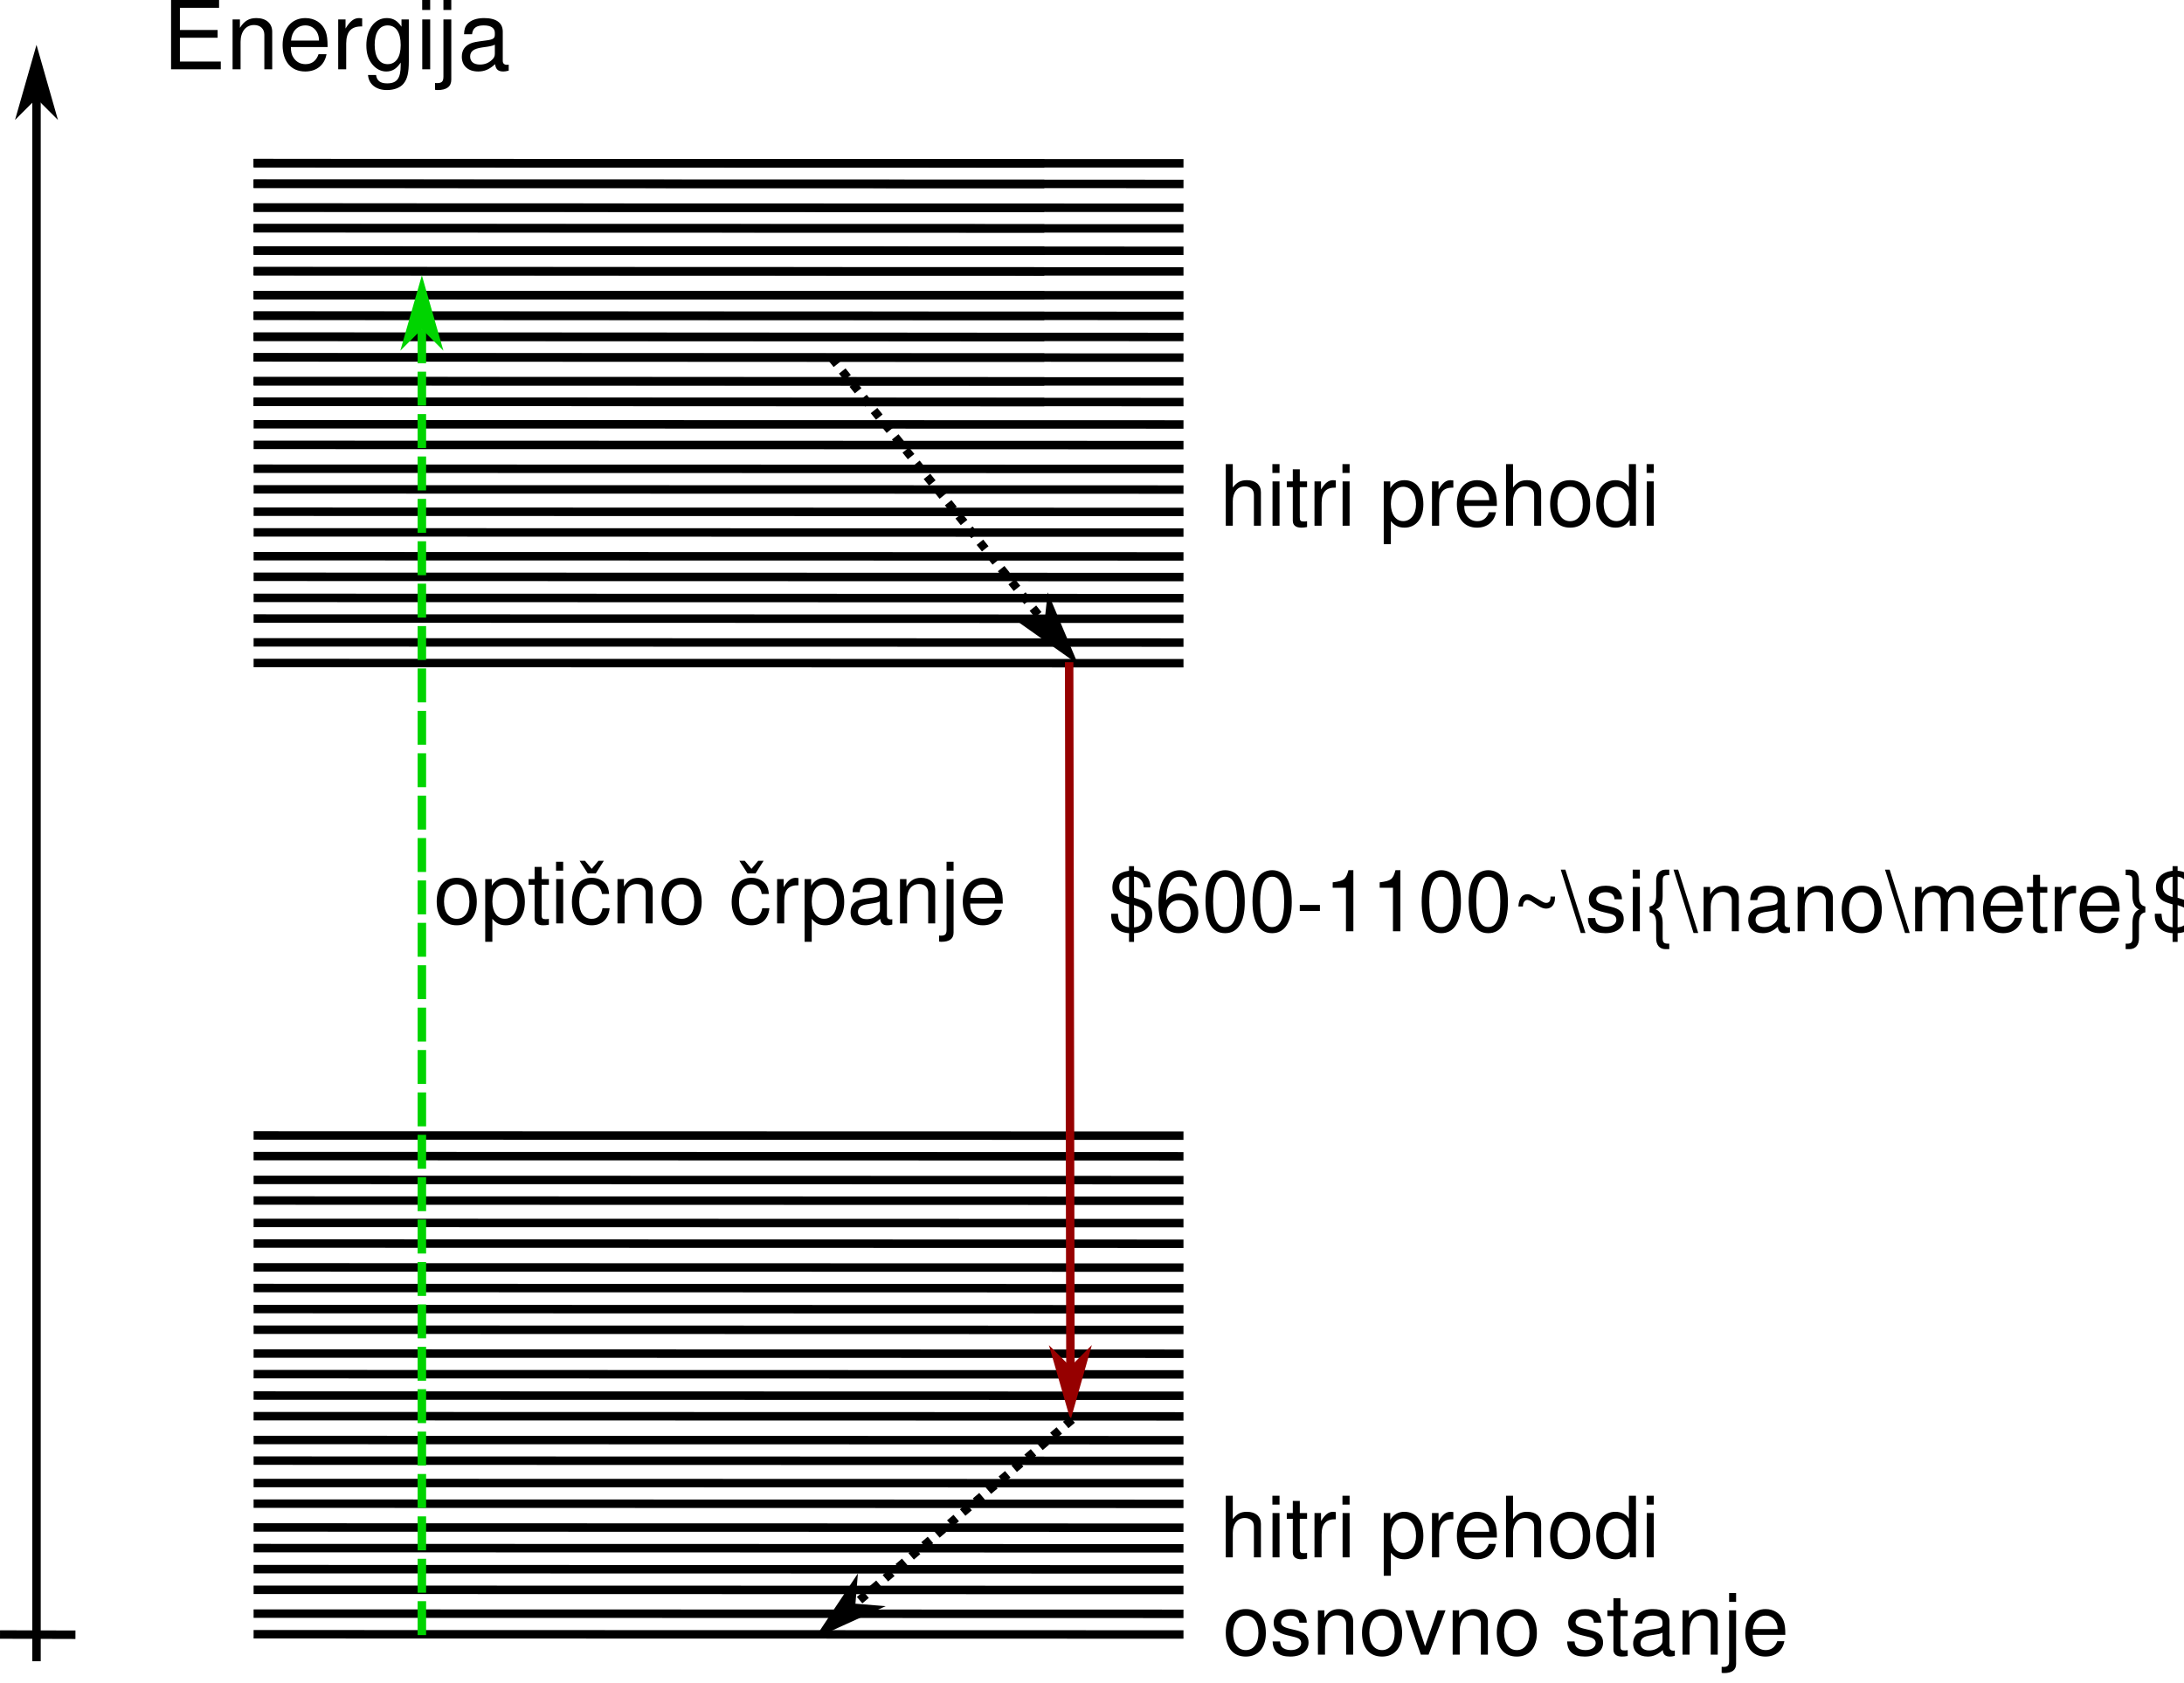
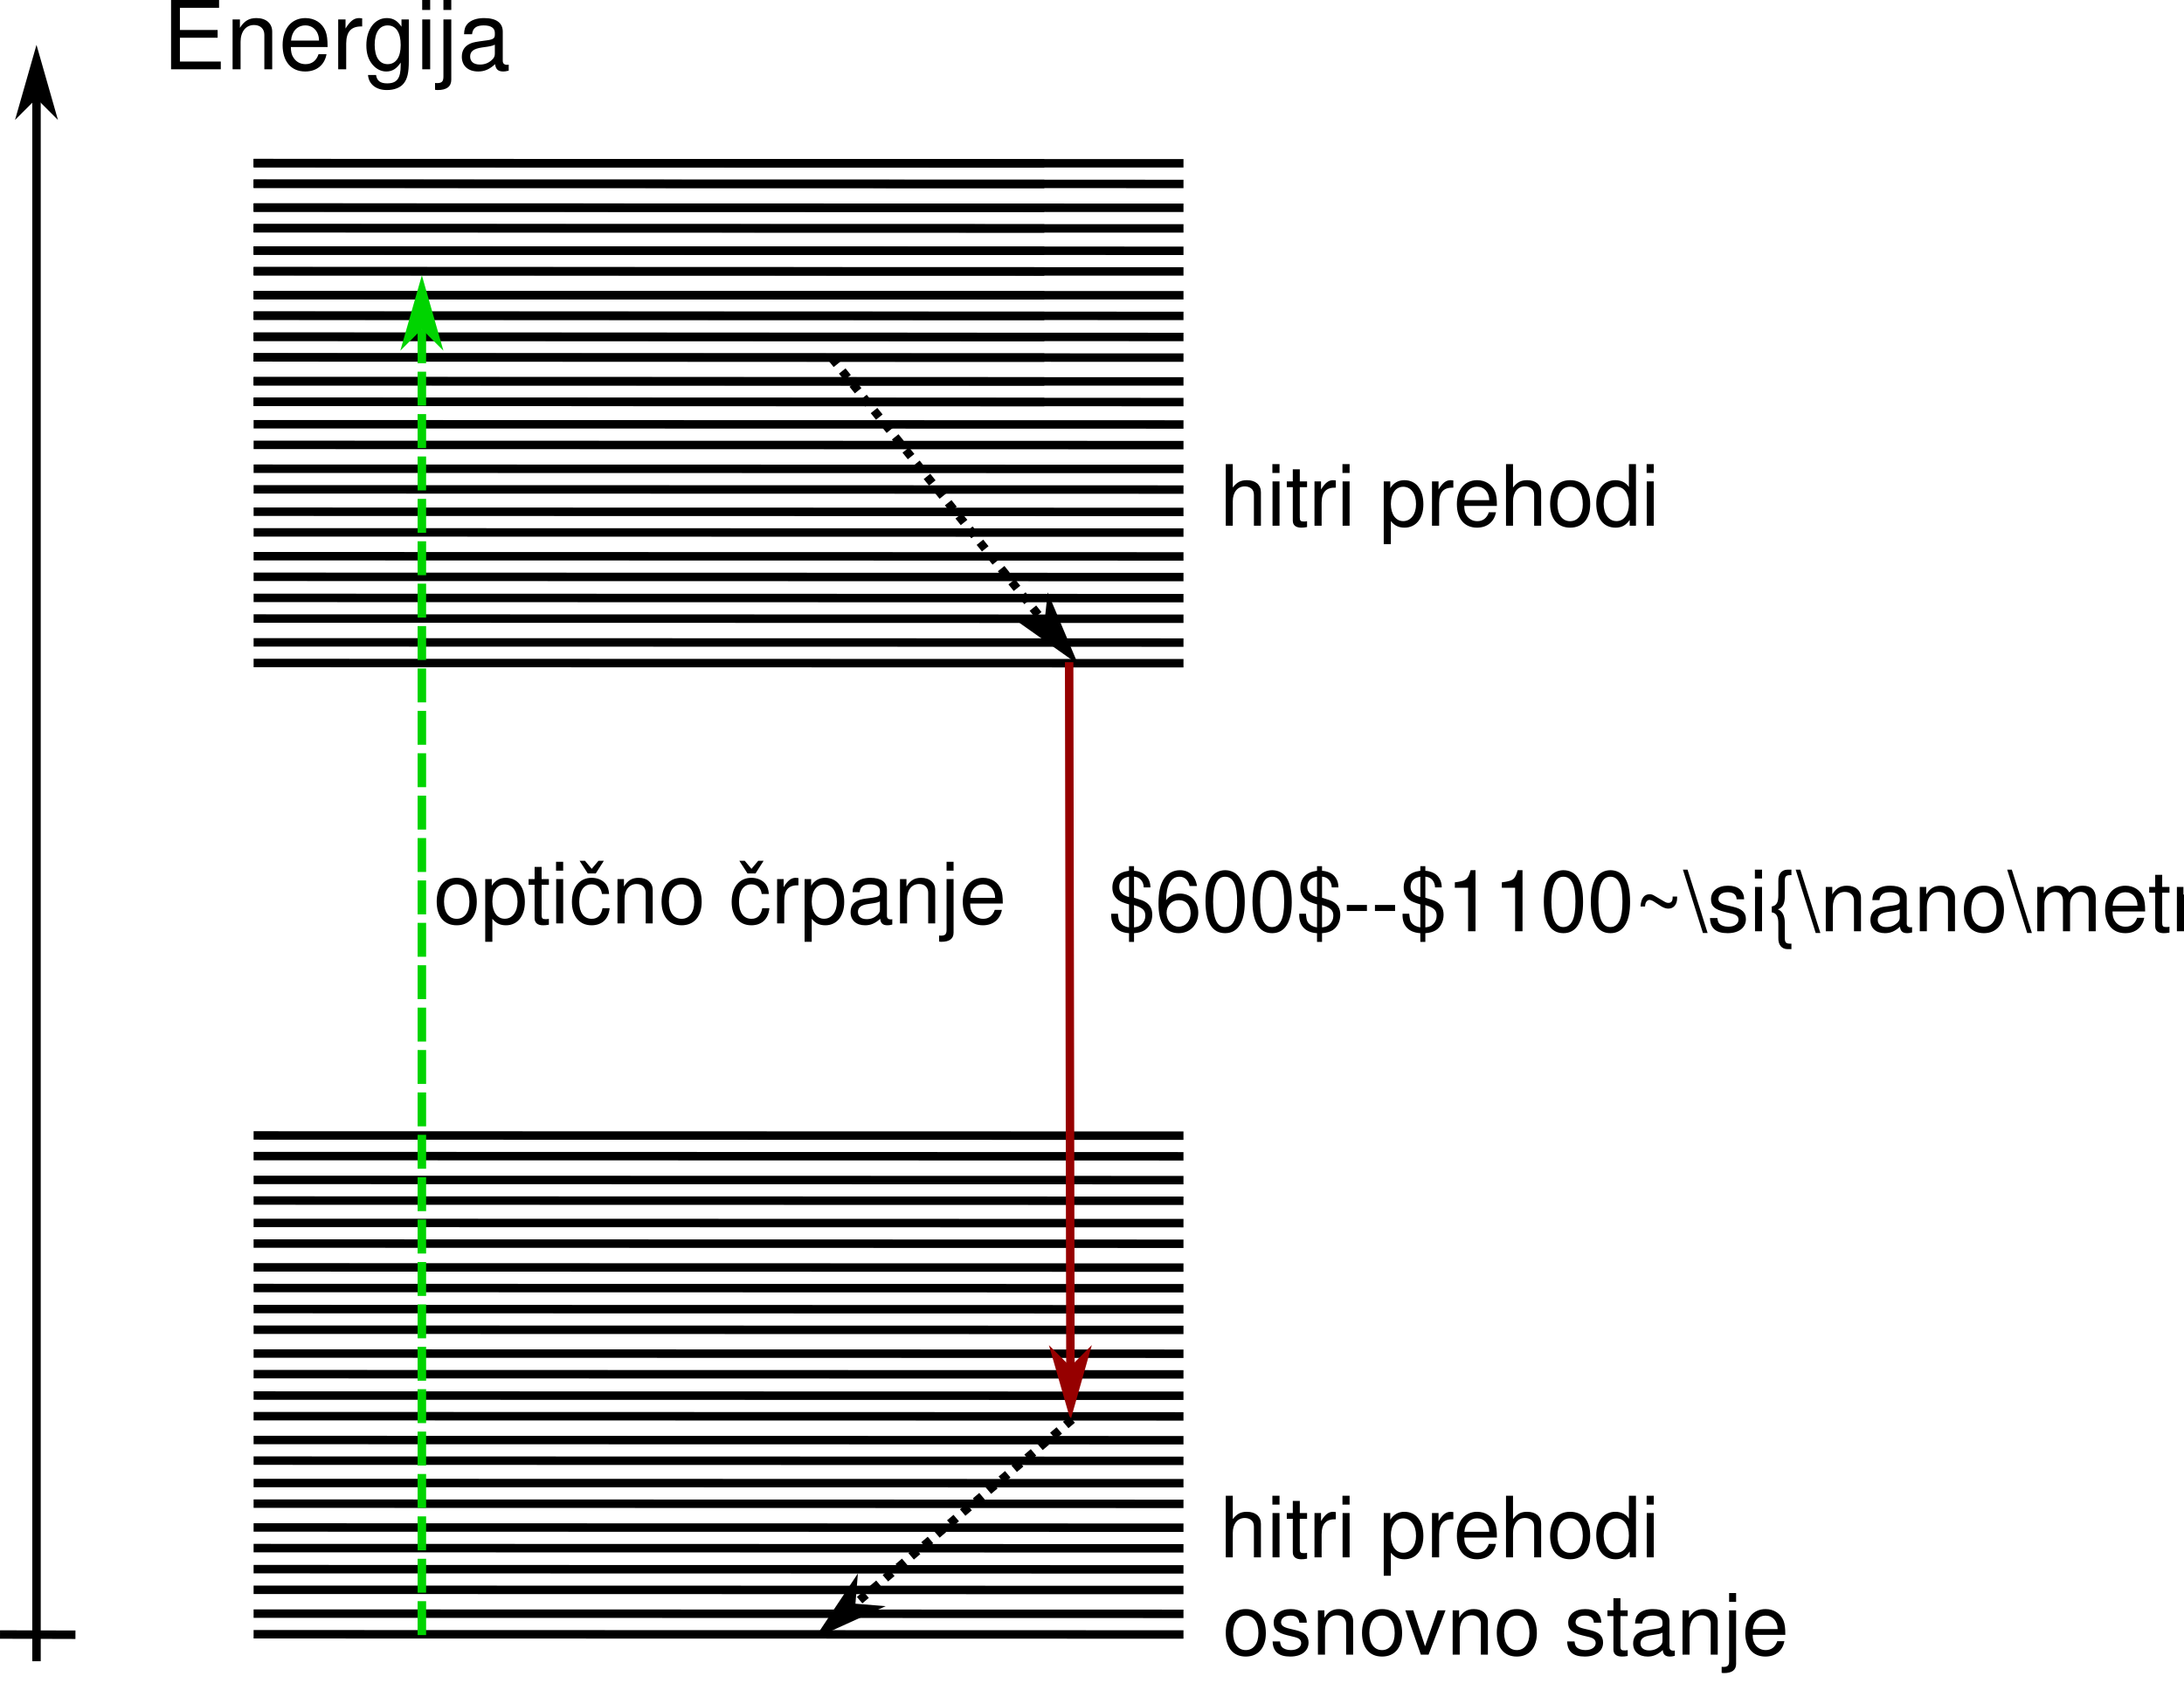
<svg xmlns="http://www.w3.org/2000/svg" width="145.827mm" height="112.351mm" viewBox="0 0 516.711 398.095" id="svg3464" version="1.1">
  <defs id="defs3466">
    <marker orient="auto" refY="0" refX="0" id="Arrow1Mend-0-2-6" style="overflow:visible">
      <path id="path4180-2-2-1" d="M 0,0 5,-5 -12.5,0 5,5 0,0 Z" style="fill:#550000;fill-opacity:1;fill-rule:evenodd;stroke:#550000;stroke-width:1pt;stroke-opacity:1" transform="matrix(-0.4,0,0,-0.4,-4,0)" />
    </marker>
    <marker orient="auto" refY="0" refX="0" id="Arrow1Mend-0-2-6-9" style="overflow:visible">
      <path id="path4180-2-2-1-3" d="M 0,0 5,-5 -12.5,0 5,5 0,0 Z" style="fill:#23f600;fill-opacity:1;fill-rule:evenodd;stroke:#23f600;stroke-width:1pt;stroke-opacity:1" transform="matrix(-0.4,0,0,-0.4,-4,0)" />
    </marker>
    <marker orient="auto" refY="0" refX="0" id="Arrow1Mend-0-2-6-9-9" style="overflow:visible">
      <path id="path4180-2-2-1-3-4" d="M 0,0 5,-5 -12.5,0 5,5 0,0 Z" style="fill:#960000;fill-opacity:1;fill-rule:evenodd;stroke:#960000;stroke-width:1pt;stroke-opacity:1" transform="matrix(-0.4,0,0,-0.4,-4,0)" />
    </marker>
    <marker orient="auto" refY="0" refX="0" id="Arrow1Mend-0-2-6-9-9-0" style="overflow:visible">
      <path id="path4180-2-2-1-3-4-3" d="M 0,0 5,-5 -12.5,0 5,5 0,0 Z" style="fill:#000000;fill-opacity:1;fill-rule:evenodd;stroke:#000000;stroke-width:1pt;stroke-opacity:1" transform="matrix(-0.4,0,0,-0.4,-4,0)" />
    </marker>
    <marker orient="auto" refY="0" refX="0" id="Arrow1Mend-0-2-8" style="overflow:visible">
      <path id="path4180-2-2-4" d="M 0,0 5,-5 -12.5,0 5,5 0,0 Z" style="fill:#000000;fill-opacity:1;fill-rule:evenodd;stroke:#000000;stroke-width:1pt;stroke-opacity:1" transform="matrix(-0.4,0,0,-0.4,-4,0)" />
    </marker>
    <marker orient="auto" refY="0" refX="0" id="Arrow1Mend-0-2-9" style="overflow:visible">
      <path id="path4180-2-2-7" d="M 0,0 5,-5 -12.5,0 5,5 0,0 Z" style="fill:#000000;fill-opacity:1;fill-rule:evenodd;stroke:#000000;stroke-width:1pt;stroke-opacity:1" transform="matrix(-0.4,0,0,-0.4,-4,0)" />
    </marker>
    <marker orient="auto" refY="0" refX="0" id="Arrow1Mend-0-2" style="overflow:visible">
      <path id="path4180-2-2" d="M 0,0 5,-5 -12.5,0 5,5 0,0 Z" style="fill:#000000;fill-opacity:1;fill-rule:evenodd;stroke:#000000;stroke-width:1pt;stroke-opacity:1" transform="matrix(-0.4,0,0,-0.4,-4,0)" />
    </marker>
    <marker orient="auto" refY="0" refX="0" id="Arrow1Mend-0" style="overflow:visible">
      <path id="path4180-2" d="M 0,0 5,-5 -12.5,0 5,5 0,0 Z" style="fill:#000000;fill-opacity:1;fill-rule:evenodd;stroke:#000000;stroke-width:1pt;stroke-opacity:1" transform="matrix(-0.4,0,0,-0.4,-4,0)" />
    </marker>
    <marker orient="auto" refY="0" refX="0" id="Arrow1Mend-0-7" style="overflow:visible">
      <path id="path4180-2-5" d="M 0,0 5,-5 -12.5,0 5,5 0,0 Z" style="fill:#000000;fill-opacity:1;fill-rule:evenodd;stroke:#000000;stroke-width:1pt;stroke-opacity:1" transform="matrix(-0.4,0,0,-0.4,-4,0)" />
    </marker>
    <marker orient="auto" refY="0" refX="0" id="Arrow1Mend" style="overflow:visible">
      <path id="path4180" d="M 0,0 5,-5 -12.5,0 5,5 0,0 Z" style="fill:#000000;fill-opacity:1;fill-rule:evenodd;stroke:#000000;stroke-width:1pt;stroke-opacity:1" transform="matrix(-0.4,0,0,-0.4,-4,0)" />
    </marker>
    <marker orient="auto" refY="0" refX="0" id="Arrow1Mend-0-6" style="overflow:visible">
      <path id="path4180-2-7" d="M 0,0 5,-5 -12.5,0 5,5 0,0 Z" style="fill:#00d400;fill-opacity:1;fill-rule:evenodd;stroke:#00d400;stroke-width:1pt;stroke-opacity:1" transform="matrix(-0.4,0,0,-0.4,-4,0)" />
    </marker>
    <marker orient="auto" refY="0" refX="0" id="Arrow1Mend-0-6-5" style="overflow:visible">
      <path id="path4180-2-7-3" d="M 0,0 5,-5 -12.5,0 5,5 0,0 Z" style="fill:#000000;fill-opacity:1;fill-rule:evenodd;stroke:#000000;stroke-width:1pt;stroke-opacity:1" transform="matrix(-0.4,0,0,-0.4,-4,0)" />
    </marker>
    <marker orient="auto" refY="0" refX="0" id="Arrow1Mend-0-6-56" style="overflow:visible">
      <path id="path4180-2-7-2" d="M 0,0 5,-5 -12.5,0 5,5 0,0 Z" style="fill:#000000;fill-opacity:1;fill-rule:evenodd;stroke:#000000;stroke-width:1pt;stroke-opacity:1" transform="matrix(-0.4,0,0,-0.4,-4,0)" />
    </marker>
    <marker orient="auto" refY="0" refX="0" id="Arrow1Mend-0-2-8-1" style="overflow:visible">
      <path id="path4180-2-2-4-2" d="M 0,0 5,-5 -12.5,0 5,5 0,0 Z" style="fill:#000000;fill-opacity:1;fill-rule:evenodd;stroke:#000000;stroke-width:1pt;stroke-opacity:1" transform="matrix(-0.4,0,0,-0.4,-4,0)" />
    </marker>
    <marker orient="auto" refY="0" refX="0" id="Arrow1Mend-0-2-8-1-6" style="overflow:visible">
      <path id="path4180-2-2-4-2-2" d="M 0,0 5,-5 -12.5,0 5,5 0,0 Z" style="fill:#000000;fill-opacity:1;fill-rule:evenodd;stroke:#000000;stroke-width:1pt;stroke-opacity:1" transform="matrix(-0.4,0,0,-0.4,-4,0)" />
    </marker>
  </defs>
  <g id="layer1" transform="translate(-124.5515,-164.1095)">
    <path style="fill:none;fill-rule:evenodd;stroke:#000000;stroke-width:2;stroke-linecap:butt;stroke-linejoin:miter;stroke-miterlimit:4;stroke-dasharray:none;stroke-opacity:1;marker-end:url(#Arrow1Mend)" d="m 133.186,557.239 0,-378.577" id="path4165" />
    <path style="fill:none;fill-rule:evenodd;stroke:#000000;stroke-width:2;stroke-linecap:butt;stroke-linejoin:miter;stroke-miterlimit:4;stroke-dasharray:none;stroke-opacity:1" d="m 124.555,550.916 17.845,0.053" id="path3333-7" />
    <g id="g3825" transform="matrix(1.175984,0,0,0.9999732,-32.4809,0.01316265)" style="stroke:#000000;stroke-opacity:1">
      <g transform="translate(5e-6,257.6493)" id="g3538-9" style="stroke:#000000;stroke-opacity:1">
        <g id="g3494-3" transform="matrix(1.759673,0,0,0.999166,-143.3706,12.19385)" style="stroke:#000000;stroke-opacity:1">
          <path id="path3333-3-6-9-6" d="m 186.355,224.707 106.313,0.053" style="fill:none;fill-rule:evenodd;stroke:#000000;stroke-width:2;stroke-linecap:butt;stroke-linejoin:miter;stroke-miterlimit:4;stroke-dasharray:none;stroke-opacity:1" />
          <path id="path3333-3-6-9-2-06" d="m 186.355,229.593 106.313,0.053" style="fill:none;fill-rule:evenodd;stroke:#000000;stroke-width:2;stroke-linecap:butt;stroke-linejoin:miter;stroke-miterlimit:4;stroke-dasharray:none;stroke-opacity:1" />
          <path id="path3333-3-6-9-7-2" d="m 186.355,235.237 106.313,0.053" style="fill:none;fill-rule:evenodd;stroke:#000000;stroke-width:2;stroke-linecap:butt;stroke-linejoin:miter;stroke-miterlimit:4;stroke-dasharray:none;stroke-opacity:1" />
          <path id="path3333-3-6-9-2-0-6" d="m 186.355,240.123 106.313,0.053" style="fill:none;fill-rule:evenodd;stroke:#000000;stroke-width:2;stroke-linecap:butt;stroke-linejoin:miter;stroke-miterlimit:4;stroke-dasharray:none;stroke-opacity:1" />
        </g>
        <g id="g3494-6-1" transform="matrix(1.759673,0,0,0.999166,-143.3706,32.89288)" style="stroke:#000000;stroke-opacity:1">
          <path id="path3333-3-6-9-75-8" d="m 186.355,224.707 106.313,0.053" style="fill:none;fill-rule:evenodd;stroke:#000000;stroke-width:2;stroke-linecap:butt;stroke-linejoin:miter;stroke-miterlimit:4;stroke-dasharray:none;stroke-opacity:1" />
          <path id="path3333-3-6-9-2-3-7" d="m 186.355,229.593 106.313,0.053" style="fill:none;fill-rule:evenodd;stroke:#000000;stroke-width:2;stroke-linecap:butt;stroke-linejoin:miter;stroke-miterlimit:4;stroke-dasharray:none;stroke-opacity:1" />
          <path id="path3333-3-6-9-7-56-9" d="m 186.355,235.237 106.313,0.053" style="fill:none;fill-rule:evenodd;stroke:#000000;stroke-width:2;stroke-linecap:butt;stroke-linejoin:miter;stroke-miterlimit:4;stroke-dasharray:none;stroke-opacity:1" />
          <path id="path3333-3-6-9-2-0-2-2" d="m 186.355,240.123 106.313,0.053" style="fill:none;fill-rule:evenodd;stroke:#000000;stroke-width:2;stroke-linecap:butt;stroke-linejoin:miter;stroke-miterlimit:4;stroke-dasharray:none;stroke-opacity:1" />
        </g>
        <g id="g3494-6-9-0" transform="matrix(1.759673,0,0,0.999166,-143.3706,53.28112)" style="stroke:#000000;stroke-opacity:1">
          <path id="path3333-3-6-9-75-1-2" d="m 186.355,224.707 106.313,0.053" style="fill:none;fill-rule:evenodd;stroke:#000000;stroke-width:2;stroke-linecap:butt;stroke-linejoin:miter;stroke-miterlimit:4;stroke-dasharray:none;stroke-opacity:1" />
          <path id="path3333-3-6-9-2-3-2-3" d="m 186.355,229.593 106.313,0.053" style="fill:none;fill-rule:evenodd;stroke:#000000;stroke-width:2;stroke-linecap:butt;stroke-linejoin:miter;stroke-miterlimit:4;stroke-dasharray:none;stroke-opacity:1" />
          <path id="path3333-3-6-9-7-56-7-7" d="m 186.355,235.237 106.313,0.053" style="fill:none;fill-rule:evenodd;stroke:#000000;stroke-width:2;stroke-linecap:butt;stroke-linejoin:miter;stroke-miterlimit:4;stroke-dasharray:none;stroke-opacity:1" />
          <path id="path3333-3-6-9-2-0-2-0-5" d="m 186.355,240.123 106.313,0.053" style="fill:none;fill-rule:evenodd;stroke:#000000;stroke-width:2;stroke-linecap:butt;stroke-linejoin:miter;stroke-miterlimit:4;stroke-dasharray:none;stroke-opacity:1" />
        </g>
      </g>
      <g transform="translate(4.5889183e-6,196.097)" id="g3538-9-9" style="stroke:#000000;stroke-opacity:1">
        <g id="g3494-3-2" transform="matrix(1.759673,0,0,0.999166,-143.3706,12.19385)" style="stroke:#000000;stroke-opacity:1">
          <path id="path3333-3-6-9-6-2" d="m 186.355,224.707 106.313,0.053" style="fill:none;fill-rule:evenodd;stroke:#000000;stroke-width:2;stroke-linecap:butt;stroke-linejoin:miter;stroke-miterlimit:4;stroke-dasharray:none;stroke-opacity:1" />
          <path id="path3333-3-6-9-2-06-8" d="m 186.355,229.593 106.313,0.053" style="fill:none;fill-rule:evenodd;stroke:#000000;stroke-width:2;stroke-linecap:butt;stroke-linejoin:miter;stroke-miterlimit:4;stroke-dasharray:none;stroke-opacity:1" />
          <path id="path3333-3-6-9-7-2-9" d="m 186.355,235.237 106.313,0.053" style="fill:none;fill-rule:evenodd;stroke:#000000;stroke-width:2;stroke-linecap:butt;stroke-linejoin:miter;stroke-miterlimit:4;stroke-dasharray:none;stroke-opacity:1" />
          <path id="path3333-3-6-9-2-0-6-7" d="m 186.355,240.123 106.313,0.053" style="fill:none;fill-rule:evenodd;stroke:#000000;stroke-width:2;stroke-linecap:butt;stroke-linejoin:miter;stroke-miterlimit:4;stroke-dasharray:none;stroke-opacity:1" />
        </g>
        <g id="g3494-6-1-3" transform="matrix(1.759673,0,0,0.999166,-143.3706,32.89288)" style="stroke:#000000;stroke-opacity:1">
          <path id="path3333-3-6-9-75-8-6" d="m 186.355,224.707 106.313,0.053" style="fill:none;fill-rule:evenodd;stroke:#000000;stroke-width:2;stroke-linecap:butt;stroke-linejoin:miter;stroke-miterlimit:4;stroke-dasharray:none;stroke-opacity:1" />
          <path id="path3333-3-6-9-2-3-7-1" d="m 186.355,229.593 106.313,0.053" style="fill:none;fill-rule:evenodd;stroke:#000000;stroke-width:2;stroke-linecap:butt;stroke-linejoin:miter;stroke-miterlimit:4;stroke-dasharray:none;stroke-opacity:1" />
          <path id="path3333-3-6-9-7-56-9-2" d="m 186.355,235.237 106.313,0.053" style="fill:none;fill-rule:evenodd;stroke:#000000;stroke-width:2;stroke-linecap:butt;stroke-linejoin:miter;stroke-miterlimit:4;stroke-dasharray:none;stroke-opacity:1" />
          <path id="path3333-3-6-9-2-0-2-2-9" d="m 186.355,240.123 106.313,0.053" style="fill:none;fill-rule:evenodd;stroke:#000000;stroke-width:2;stroke-linecap:butt;stroke-linejoin:miter;stroke-miterlimit:4;stroke-dasharray:none;stroke-opacity:1" />
        </g>
        <g id="g3494-6-9-0-3" transform="matrix(1.759673,0,0,0.999166,-143.3706,53.28112)" style="stroke:#000000;stroke-opacity:1">
          <path id="path3333-3-6-9-75-1-2-1" d="m 186.355,224.707 106.313,0.053" style="fill:none;fill-rule:evenodd;stroke:#000000;stroke-width:2;stroke-linecap:butt;stroke-linejoin:miter;stroke-miterlimit:4;stroke-dasharray:none;stroke-opacity:1" />
          <path id="path3333-3-6-9-2-3-2-3-9" d="m 186.355,229.593 106.313,0.053" style="fill:none;fill-rule:evenodd;stroke:#000000;stroke-width:2;stroke-linecap:butt;stroke-linejoin:miter;stroke-miterlimit:4;stroke-dasharray:none;stroke-opacity:1" />
          <path id="path3333-3-6-9-7-56-7-7-4" d="m 186.355,235.237 106.313,0.053" style="fill:none;fill-rule:evenodd;stroke:#000000;stroke-width:2;stroke-linecap:butt;stroke-linejoin:miter;stroke-miterlimit:4;stroke-dasharray:none;stroke-opacity:1" />
          <path id="path3333-3-6-9-2-0-2-0-5-7" d="m 186.355,240.123 106.313,0.053" style="fill:none;fill-rule:evenodd;stroke:#000000;stroke-width:2;stroke-linecap:butt;stroke-linejoin:miter;stroke-miterlimit:4;stroke-dasharray:none;stroke-opacity:1" />
        </g>
      </g>
    </g>
    <g id="g3906" style="stroke:#000000;stroke-opacity:1;fill:#000000">
      <g transform="matrix(1.759673,0,0,0.999166,-143.3706,-21.80615)" id="g3494" style="stroke:#000000;stroke-opacity:1;fill:#000000">
        <path style="fill:#000000;fill-rule:evenodd;stroke:#000000;stroke-width:2;stroke-linecap:butt;stroke-linejoin:miter;stroke-miterlimit:4;stroke-dasharray:none;stroke-opacity:1" d="m 186.355,224.707 106.313,0.053" id="path3333-3-6-9" />
        <path style="fill:#000000;fill-rule:evenodd;stroke:#000000;stroke-width:2;stroke-linecap:butt;stroke-linejoin:miter;stroke-miterlimit:4;stroke-dasharray:none;stroke-opacity:1" d="m 186.355,229.593 106.313,0.053" id="path3333-3-6-9-2" />
        <path style="fill:#000000;fill-rule:evenodd;stroke:#000000;stroke-width:2;stroke-linecap:butt;stroke-linejoin:miter;stroke-miterlimit:4;stroke-dasharray:none;stroke-opacity:1" d="m 186.355,235.237 106.313,0.053" id="path3333-3-6-9-7" />
        <path style="fill:#000000;fill-rule:evenodd;stroke:#000000;stroke-width:2;stroke-linecap:butt;stroke-linejoin:miter;stroke-miterlimit:4;stroke-dasharray:none;stroke-opacity:1" d="m 186.355,240.123 106.313,0.053" id="path3333-3-6-9-2-0" />
      </g>
      <g transform="matrix(1.759673,0,0,0.999166,-143.3706,-1.107122)" id="g3494-6" style="stroke:#000000;stroke-opacity:1;fill:#000000">
        <path style="fill:#000000;fill-rule:evenodd;stroke:#000000;stroke-width:2;stroke-linecap:butt;stroke-linejoin:miter;stroke-miterlimit:4;stroke-dasharray:none;stroke-opacity:1" d="m 186.355,224.707 106.313,0.053" id="path3333-3-6-9-75" />
        <path style="fill:#000000;fill-rule:evenodd;stroke:#000000;stroke-width:2;stroke-linecap:butt;stroke-linejoin:miter;stroke-miterlimit:4;stroke-dasharray:none;stroke-opacity:1" d="m 186.355,229.593 106.313,0.053" id="path3333-3-6-9-2-3" />
        <path style="fill:#000000;fill-rule:evenodd;stroke:#000000;stroke-width:2;stroke-linecap:butt;stroke-linejoin:miter;stroke-miterlimit:4;stroke-dasharray:none;stroke-opacity:1" d="m 186.355,235.237 106.313,0.053" id="path3333-3-6-9-7-56" />
        <path style="fill:#000000;fill-rule:evenodd;stroke:#000000;stroke-width:2;stroke-linecap:butt;stroke-linejoin:miter;stroke-miterlimit:4;stroke-dasharray:none;stroke-opacity:1" d="m 186.355,240.123 106.313,0.053" id="path3333-3-6-9-2-0-2" />
      </g>
      <g transform="matrix(1.759673,0,0,0.999166,-143.3706,19.28112)" id="g3494-6-9" style="stroke:#000000;stroke-opacity:1;fill:#000000">
        <path style="fill:#000000;fill-rule:evenodd;stroke:#000000;stroke-width:2;stroke-linecap:butt;stroke-linejoin:miter;stroke-miterlimit:4;stroke-dasharray:none;stroke-opacity:1" d="m 186.355,224.707 106.313,0.053" id="path3333-3-6-9-75-1" />
        <path style="fill:#000000;fill-rule:evenodd;stroke:#000000;stroke-width:2;stroke-linecap:butt;stroke-linejoin:miter;stroke-miterlimit:4;stroke-dasharray:none;stroke-opacity:1" d="m 186.355,229.593 106.313,0.053" id="path3333-3-6-9-2-3-2" />
        <path style="fill:#000000;fill-rule:evenodd;stroke:#000000;stroke-width:2;stroke-linecap:butt;stroke-linejoin:miter;stroke-miterlimit:4;stroke-dasharray:none;stroke-opacity:1" d="m 186.355,235.237 106.313,0.053" id="path3333-3-6-9-7-56-7" />
        <path style="fill:#000000;fill-rule:evenodd;stroke:#000000;stroke-width:2;stroke-linecap:butt;stroke-linejoin:miter;stroke-miterlimit:4;stroke-dasharray:none;stroke-opacity:1" d="m 186.355,240.123 106.313,0.053" id="path3333-3-6-9-2-0-2-0" />
      </g>
      <g id="g3675" transform="matrix(1.175984,0,0,1.000158,-32.47813,-34.04687)" style="stroke:#000000;stroke-opacity:1;fill:#000000">
        <g transform="matrix(1.759673,0,0,0.999166,-143.3706,12.19385)" id="g3677" style="stroke:#000000;stroke-opacity:1;fill:#000000">
          <path style="fill:#000000;fill-rule:evenodd;stroke:#000000;stroke-width:2;stroke-linecap:butt;stroke-linejoin:miter;stroke-miterlimit:4;stroke-dasharray:none;stroke-opacity:1" d="m 186.355,224.707 106.313,0.053" id="path3679" />
          <path style="fill:#000000;fill-rule:evenodd;stroke:#000000;stroke-width:2;stroke-linecap:butt;stroke-linejoin:miter;stroke-miterlimit:4;stroke-dasharray:none;stroke-opacity:1" d="m 186.355,229.593 106.313,0.053" id="path3681" />
          <path style="fill:#000000;fill-rule:evenodd;stroke:#000000;stroke-width:2;stroke-linecap:butt;stroke-linejoin:miter;stroke-miterlimit:4;stroke-dasharray:none;stroke-opacity:1" d="m 186.355,235.237 106.313,0.053" id="path3683" />
          <path style="fill:#000000;fill-rule:evenodd;stroke:#000000;stroke-width:2;stroke-linecap:butt;stroke-linejoin:miter;stroke-miterlimit:4;stroke-dasharray:none;stroke-opacity:1" d="m 186.355,240.123 106.313,0.053" id="path3685" />
        </g>
        <g transform="matrix(1.759673,0,0,0.999166,-143.3706,32.89288)" id="g3687" style="stroke:#000000;stroke-opacity:1;fill:#000000">
          <path style="fill:#000000;fill-rule:evenodd;stroke:#000000;stroke-width:2;stroke-linecap:butt;stroke-linejoin:miter;stroke-miterlimit:4;stroke-dasharray:none;stroke-opacity:1" d="m 186.355,224.707 106.313,0.053" id="path3689" />
          <path style="fill:#000000;fill-rule:evenodd;stroke:#000000;stroke-width:2;stroke-linecap:butt;stroke-linejoin:miter;stroke-miterlimit:4;stroke-dasharray:none;stroke-opacity:1" d="m 186.355,229.593 106.313,0.053" id="path3691" />
          <path style="fill:#000000;fill-rule:evenodd;stroke:#000000;stroke-width:2;stroke-linecap:butt;stroke-linejoin:miter;stroke-miterlimit:4;stroke-dasharray:none;stroke-opacity:1" d="m 186.355,235.237 106.313,0.053" id="path3693" />
          <path style="fill:#000000;fill-rule:evenodd;stroke:#000000;stroke-width:2;stroke-linecap:butt;stroke-linejoin:miter;stroke-miterlimit:4;stroke-dasharray:none;stroke-opacity:1" d="m 186.355,240.123 106.313,0.053" id="path3695" />
        </g>
        <g transform="matrix(1.759673,0,0,0.999166,-143.3706,53.28112)" id="g3697" style="stroke:#000000;stroke-opacity:1;fill:#000000">
          <path style="fill:#000000;fill-rule:evenodd;stroke:#000000;stroke-width:2;stroke-linecap:butt;stroke-linejoin:miter;stroke-miterlimit:4;stroke-dasharray:none;stroke-opacity:1" d="m 186.355,224.707 106.313,0.053" id="path3699" />
          <path style="fill:#000000;fill-rule:evenodd;stroke:#000000;stroke-width:2;stroke-linecap:butt;stroke-linejoin:miter;stroke-miterlimit:4;stroke-dasharray:none;stroke-opacity:1" d="m 186.355,229.593 106.313,0.053" id="path3701" />
          <path style="fill:#000000;fill-rule:evenodd;stroke:#000000;stroke-width:2;stroke-linecap:butt;stroke-linejoin:miter;stroke-miterlimit:4;stroke-dasharray:none;stroke-opacity:1" d="m 186.355,235.237 106.313,0.053" id="path3703" />
          <path style="fill:#000000;fill-rule:evenodd;stroke:#000000;stroke-width:2;stroke-linecap:butt;stroke-linejoin:miter;stroke-miterlimit:4;stroke-dasharray:none;stroke-opacity:1" d="m 186.355,240.123 106.313,0.053" id="path3705" />
        </g>
      </g>
      <g id="g3675-8" transform="matrix(1.175984,0,0,1.000158,-32.47813,27.75571)" style="stroke:#000000;stroke-opacity:1;fill:#000000">
        <g transform="matrix(1.759673,0,0,0.999166,-143.3706,12.19385)" id="g3677-4" style="stroke:#000000;stroke-opacity:1;fill:#000000">
          <path style="fill:#000000;fill-rule:evenodd;stroke:#000000;stroke-width:2;stroke-linecap:butt;stroke-linejoin:miter;stroke-miterlimit:4;stroke-dasharray:none;stroke-opacity:1" d="m 186.355,224.707 106.313,0.053" id="path3679-5" />
          <path style="fill:#000000;fill-rule:evenodd;stroke:#000000;stroke-width:2;stroke-linecap:butt;stroke-linejoin:miter;stroke-miterlimit:4;stroke-dasharray:none;stroke-opacity:1" d="m 186.355,229.593 106.313,0.053" id="path3681-0" />
          <path style="fill:#000000;fill-rule:evenodd;stroke:#000000;stroke-width:2;stroke-linecap:butt;stroke-linejoin:miter;stroke-miterlimit:4;stroke-dasharray:none;stroke-opacity:1" d="m 186.355,235.237 106.313,0.053" id="path3683-3" />
          <path style="fill:#000000;fill-rule:evenodd;stroke:#000000;stroke-width:2;stroke-linecap:butt;stroke-linejoin:miter;stroke-miterlimit:4;stroke-dasharray:none;stroke-opacity:1" d="m 186.355,240.123 106.313,0.053" id="path3685-6" />
        </g>
        <g transform="matrix(1.759673,0,0,0.999166,-143.3706,32.89288)" id="g3687-1" style="stroke:#000000;stroke-opacity:1;fill:#000000">
          <path style="fill:#000000;fill-rule:evenodd;stroke:#000000;stroke-width:2;stroke-linecap:butt;stroke-linejoin:miter;stroke-miterlimit:4;stroke-dasharray:none;stroke-opacity:1" d="m 186.355,224.707 106.313,0.053" id="path3689-0" />
          <path style="fill:#000000;fill-rule:evenodd;stroke:#000000;stroke-width:2;stroke-linecap:butt;stroke-linejoin:miter;stroke-miterlimit:4;stroke-dasharray:none;stroke-opacity:1" d="m 186.355,229.593 106.313,0.053" id="path3691-6" />
          <path style="fill:#000000;fill-rule:evenodd;stroke:#000000;stroke-width:2;stroke-linecap:butt;stroke-linejoin:miter;stroke-miterlimit:4;stroke-dasharray:none;stroke-opacity:1" d="m 186.355,235.237 106.313,0.053" id="path3693-3" />
          <path style="fill:#000000;fill-rule:evenodd;stroke:#000000;stroke-width:2;stroke-linecap:butt;stroke-linejoin:miter;stroke-miterlimit:4;stroke-dasharray:none;stroke-opacity:1" d="m 186.355,240.123 106.313,0.053" id="path3695-2" />
        </g>
        <g transform="matrix(1.759673,0,0,0.999166,-143.3706,53.28112)" id="g3697-0" style="stroke:#000000;stroke-opacity:1;fill:#000000">
          <path style="fill:#000000;fill-rule:evenodd;stroke:#000000;stroke-width:2;stroke-linecap:butt;stroke-linejoin:miter;stroke-miterlimit:4;stroke-dasharray:none;stroke-opacity:1" d="m 186.355,224.707 106.313,0.053" id="path3699-6" />
          <path style="fill:#000000;fill-rule:evenodd;stroke:#000000;stroke-width:2;stroke-linecap:butt;stroke-linejoin:miter;stroke-miterlimit:4;stroke-dasharray:none;stroke-opacity:1" d="m 186.355,229.593 106.313,0.053" id="path3701-1" />
          <path style="fill:#000000;fill-rule:evenodd;stroke:#000000;stroke-width:2;stroke-linecap:butt;stroke-linejoin:miter;stroke-miterlimit:4;stroke-dasharray:none;stroke-opacity:1" d="m 186.355,235.237 106.313,0.053" id="path3703-5" />
          <path style="fill:#000000;fill-rule:evenodd;stroke:#000000;stroke-width:2;stroke-linecap:butt;stroke-linejoin:miter;stroke-miterlimit:4;stroke-dasharray:none;stroke-opacity:1" d="m 186.355,240.123 106.313,0.053" id="path3705-5" />
        </g>
      </g>
    </g>
    <path style="fill:#960000;fill-opacity:1;fill-rule:evenodd;stroke:#960000;stroke-width:2;stroke-linecap:butt;stroke-linejoin:miter;stroke-miterlimit:4;stroke-dasharray:none;stroke-dashoffset:0;stroke-opacity:1;marker-end:url(#Arrow1Mend-0-2-6-9-9)" d="m 377.502,320.82 0.316,175.441" id="path4165-3-8-2-1-7" />
    <path style="fill:#000000;fill-rule:evenodd;stroke:#000000;stroke-width:2;stroke-linecap:butt;stroke-linejoin:miter;stroke-miterlimit:4;stroke-dasharray:2, 2;stroke-dashoffset:0;stroke-opacity:1;marker-end:url(#Arrow1Mend-0-2-8-1-6)" d="m 321.31,248.789 55.829,69.45" id="path4165-3-8-5-6" />
    <path style="fill:none;fill-rule:evenodd;stroke:#000000;stroke-width:2;stroke-linecap:butt;stroke-linejoin:miter;stroke-miterlimit:4;stroke-dasharray:2, 2;stroke-dashoffset:0;stroke-opacity:1;marker-end:url(#Arrow1Mend-0-2-8-1)" d="m 378.213,500.036 -57.943,49.26" id="path4165-3-8-5" />
    <path style="fill:none;fill-rule:evenodd;stroke:#00d400;stroke-width:2.007;stroke-linecap:butt;stroke-linejoin:miter;stroke-miterlimit:4;stroke-dasharray:8.026, 2.007;stroke-dashoffset:0;stroke-opacity:1;marker-end:url(#Arrow1Mend-0-6)" d="m 224.36,551.053 0,-317.837" id="path4165-3" />
    <g id="g3462">
-       <text id="text12643" y="180.512" x="162.991" style="font-style:normal;font-variant:normal;font-weight:normal;font-stretch:normal;font-size:56px;line-height:125%;font-family:'Nimbus Sans L';-inkscape-font-specification:Sans;letter-spacing:0px;word-spacing:0px;fill:#000000;fill-opacity:1;stroke:none;stroke-width:1px;stroke-linecap:butt;stroke-linejoin:miter;stroke-opacity:1" xml:space="preserve">
-         <tspan style="font-size:22.5px" y="180.512" x="162.991" id="tspan12645">Energija</tspan>
+       <text id="text12643" y="180.512" x="162.991" style="font-style:normal;font-variant:normal;font-weight:normal;font-stretch:normal;line-height:0%;font-family:'Nimbus Sans L';-inkscape-font-specification:Sans;letter-spacing:0px;word-spacing:0px;fill:#000000;fill-opacity:1;stroke:none;stroke-width:1px;stroke-linecap:butt;stroke-linejoin:miter;stroke-opacity:1" xml:space="preserve">
+         <tspan style="font-size:22.5px;line-height:1.25" y="180.512" x="162.991" id="tspan12645">Energija</tspan>
      </text>
-       <text id="text12731" y="555.679" x="413.832" style="font-style:normal;font-variant:normal;font-weight:normal;font-stretch:normal;font-size:56px;line-height:125%;font-family:'Nimbus Sans L';-inkscape-font-specification:Sans;letter-spacing:0px;word-spacing:0px;fill:#000000;fill-opacity:1;stroke:none;stroke-width:1px;stroke-linecap:butt;stroke-linejoin:miter;stroke-opacity:1" xml:space="preserve">
-         <tspan style="font-size:20px" y="555.679" x="413.832" id="tspan12733">osnovno stanje</tspan>
+       <text id="text12731" y="555.679" x="413.832" style="font-style:normal;font-variant:normal;font-weight:normal;font-stretch:normal;line-height:0%;font-family:'Nimbus Sans L';-inkscape-font-specification:Sans;letter-spacing:0px;word-spacing:0px;fill:#000000;fill-opacity:1;stroke:none;stroke-width:1px;stroke-linecap:butt;stroke-linejoin:miter;stroke-opacity:1" xml:space="preserve">
+         <tspan style="font-size:20px;line-height:1.25" y="555.679" x="413.832" id="tspan12733">osnovno stanje</tspan>
      </text>
-       <text id="text12647-1-6-2-5" y="382.627" x="227.152" style="font-style:normal;font-variant:normal;font-weight:normal;font-stretch:normal;font-size:56px;line-height:125%;font-family:'Nimbus Sans L';-inkscape-font-specification:Sans;letter-spacing:0px;word-spacing:0px;fill:#000000;fill-opacity:1;stroke:none;stroke-width:1px;stroke-linecap:butt;stroke-linejoin:miter;stroke-opacity:1" xml:space="preserve">
-         <tspan id="tspan12743" style="font-size:20px" y="382.627" x="227.152">optično črpanje</tspan>
+       <text id="text12647-1-6-2-5" y="382.627" x="227.152" style="font-style:normal;font-variant:normal;font-weight:normal;font-stretch:normal;line-height:0%;font-family:'Nimbus Sans L';-inkscape-font-specification:Sans;letter-spacing:0px;word-spacing:0px;fill:#000000;fill-opacity:1;stroke:none;stroke-width:1px;stroke-linecap:butt;stroke-linejoin:miter;stroke-opacity:1" xml:space="preserve">
+         <tspan id="tspan12743" style="font-size:20px;line-height:1.25" y="382.627" x="227.152">optično črpanje</tspan>
      </text>
-       <text id="text12647-1-6-2-5-8" y="532.653" x="413.152" style="font-style:normal;font-variant:normal;font-weight:normal;font-stretch:normal;font-size:56px;line-height:125%;font-family:'Nimbus Sans L';-inkscape-font-specification:Sans;letter-spacing:0px;word-spacing:0px;fill:#000000;fill-opacity:1;stroke:none;stroke-width:1px;stroke-linecap:butt;stroke-linejoin:miter;stroke-opacity:1" xml:space="preserve">
-         <tspan id="tspan12743-8" style="font-size:20px" y="532.653" x="413.152">hitri prehodi</tspan>
+       <text id="text12647-1-6-2-5-8" y="532.653" x="413.152" style="font-style:normal;font-variant:normal;font-weight:normal;font-stretch:normal;line-height:0%;font-family:'Nimbus Sans L';-inkscape-font-specification:Sans;letter-spacing:0px;word-spacing:0px;fill:#000000;fill-opacity:1;stroke:none;stroke-width:1px;stroke-linecap:butt;stroke-linejoin:miter;stroke-opacity:1" xml:space="preserve">
+         <tspan id="tspan12743-8" style="font-size:20px;line-height:1.25" y="532.653" x="413.152">hitri prehodi</tspan>
      </text>
-       <text id="text12647-1-6-2-5-8-4" y="288.524" x="413.152" style="font-style:normal;font-variant:normal;font-weight:normal;font-stretch:normal;font-size:56px;line-height:125%;font-family:'Nimbus Sans L';-inkscape-font-specification:Sans;letter-spacing:0px;word-spacing:0px;fill:#000000;fill-opacity:1;stroke:none;stroke-width:1px;stroke-linecap:butt;stroke-linejoin:miter;stroke-opacity:1" xml:space="preserve">
-         <tspan id="tspan12743-8-7" style="font-size:20px" y="288.524" x="413.152">hitri prehodi</tspan>
+       <text id="text12647-1-6-2-5-8-4" y="288.524" x="413.152" style="font-style:normal;font-variant:normal;font-weight:normal;font-stretch:normal;line-height:0%;font-family:'Nimbus Sans L';-inkscape-font-specification:Sans;letter-spacing:0px;word-spacing:0px;fill:#000000;fill-opacity:1;stroke:none;stroke-width:1px;stroke-linecap:butt;stroke-linejoin:miter;stroke-opacity:1" xml:space="preserve">
+         <tspan id="tspan12743-8-7" style="font-size:20px;line-height:1.25" y="288.524" x="413.152">hitri prehodi</tspan>
      </text>
-       <text id="text12647-1-6-2-5-8-4-6" y="384.49" x="386.664" style="font-style:normal;font-variant:normal;font-weight:normal;font-stretch:normal;font-size:56px;line-height:125%;font-family:'Nimbus Sans L';-inkscape-font-specification:Sans;letter-spacing:0px;word-spacing:0px;fill:#000000;fill-opacity:1;stroke:none;stroke-width:1px;stroke-linecap:butt;stroke-linejoin:miter;stroke-opacity:1" xml:space="preserve">
-         <tspan id="tspan12743-8-7-5" style="font-size:20px" y="384.49" x="386.664">$600-1100~\si{\nano\metre}$</tspan>
+       <text id="text12647-1-6-2-5-8-4-6" y="384.49" x="386.664" style="font-style:normal;font-variant:normal;font-weight:normal;font-stretch:normal;line-height:0%;font-family:'Nimbus Sans L';-inkscape-font-specification:Sans;letter-spacing:0px;word-spacing:0px;fill:#000000;fill-opacity:1;stroke:none;stroke-width:1px;stroke-linecap:butt;stroke-linejoin:miter;stroke-opacity:1" xml:space="preserve">
+         <tspan id="tspan12743-8-7-5" style="font-size:20px;line-height:1.25" y="384.49" x="386.664">$600$--$1100~\si{\nano\metre}$</tspan>
      </text>
    </g>
  </g>
</svg>
